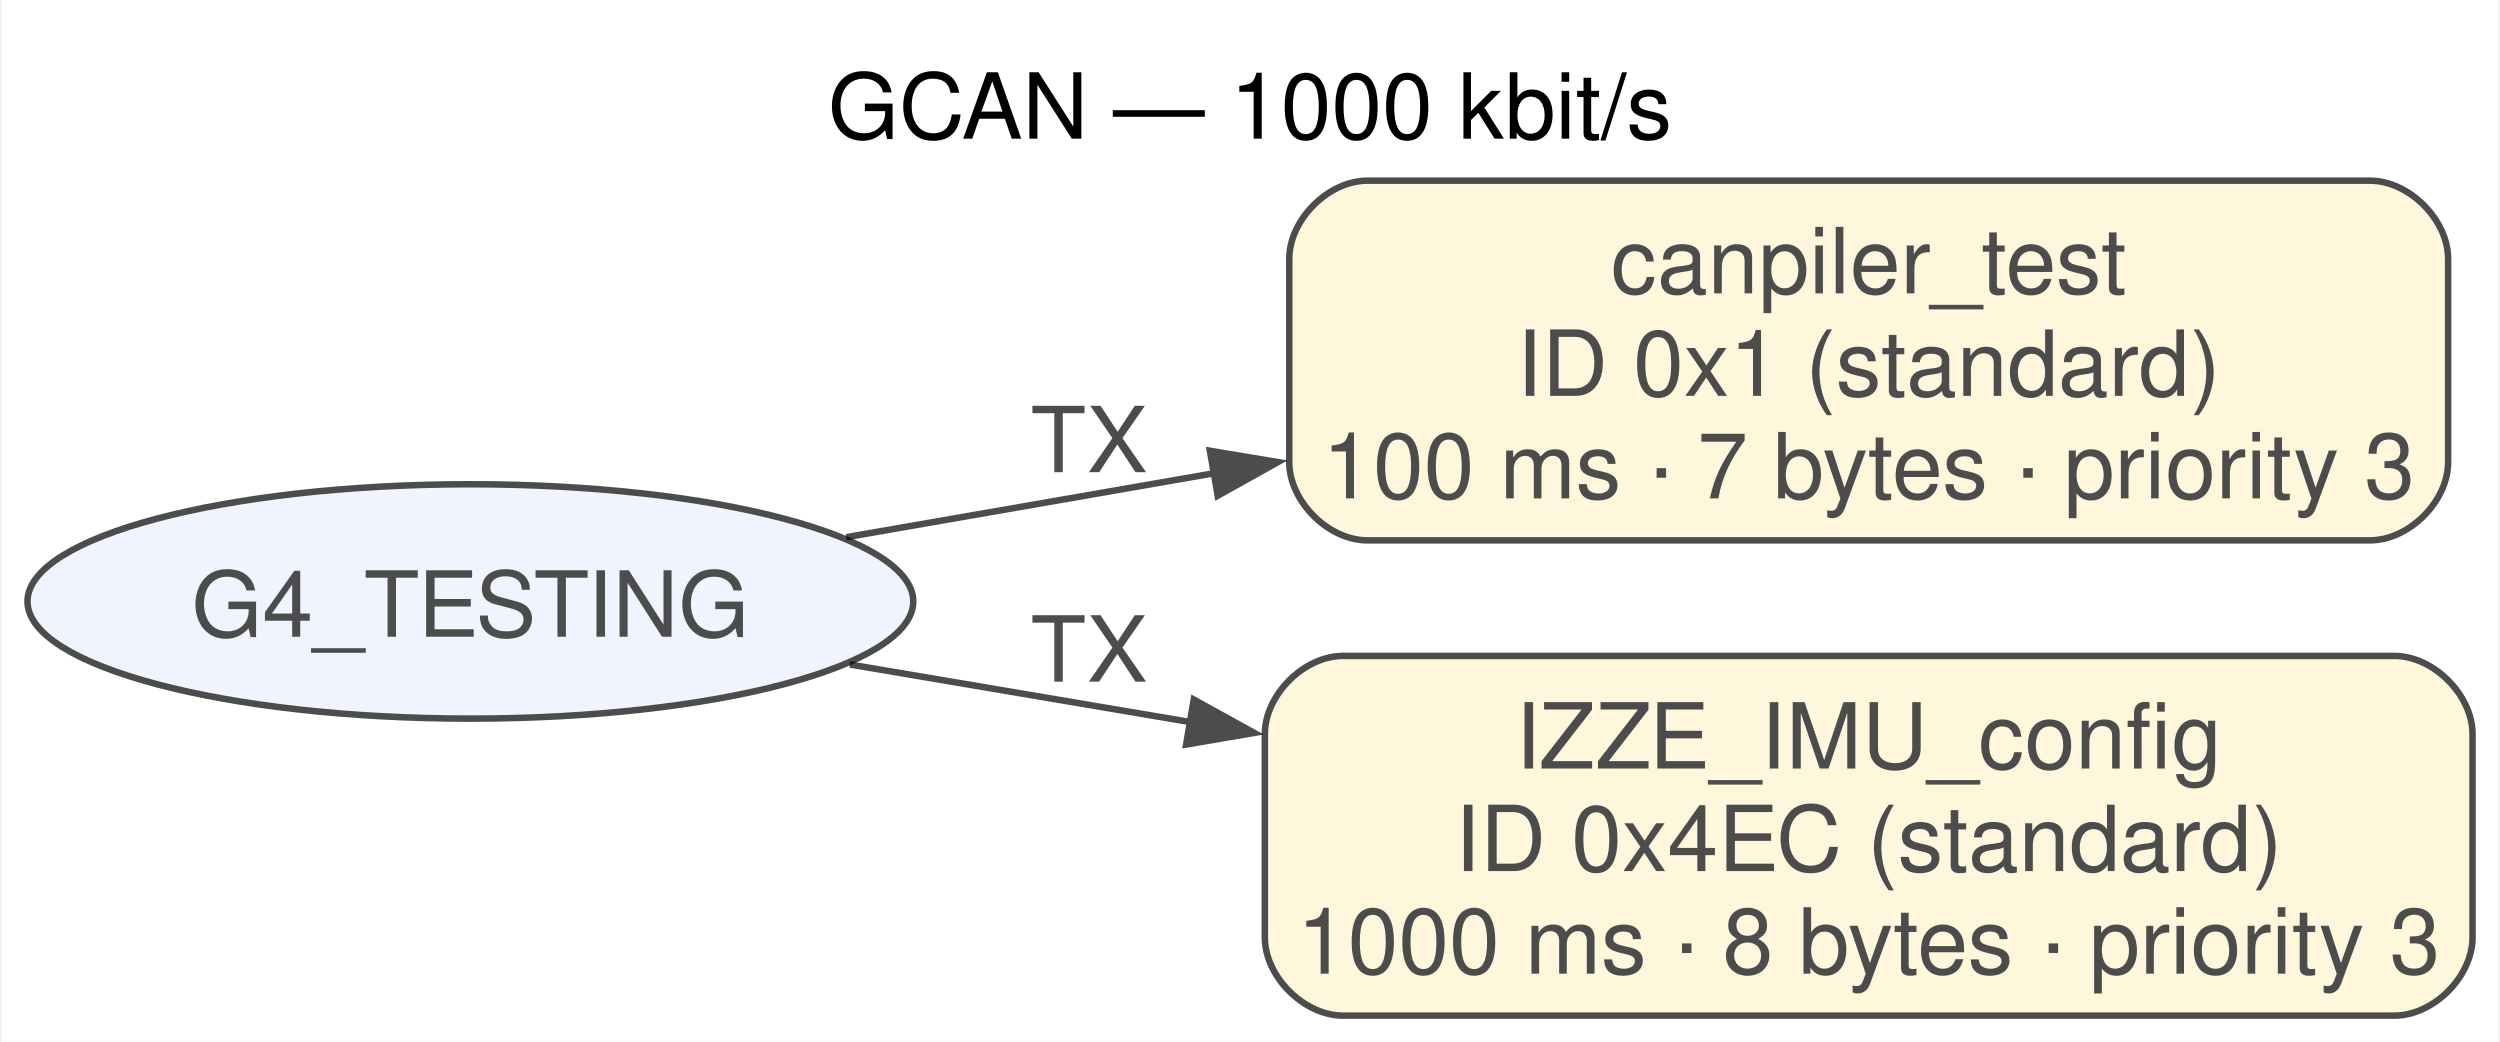
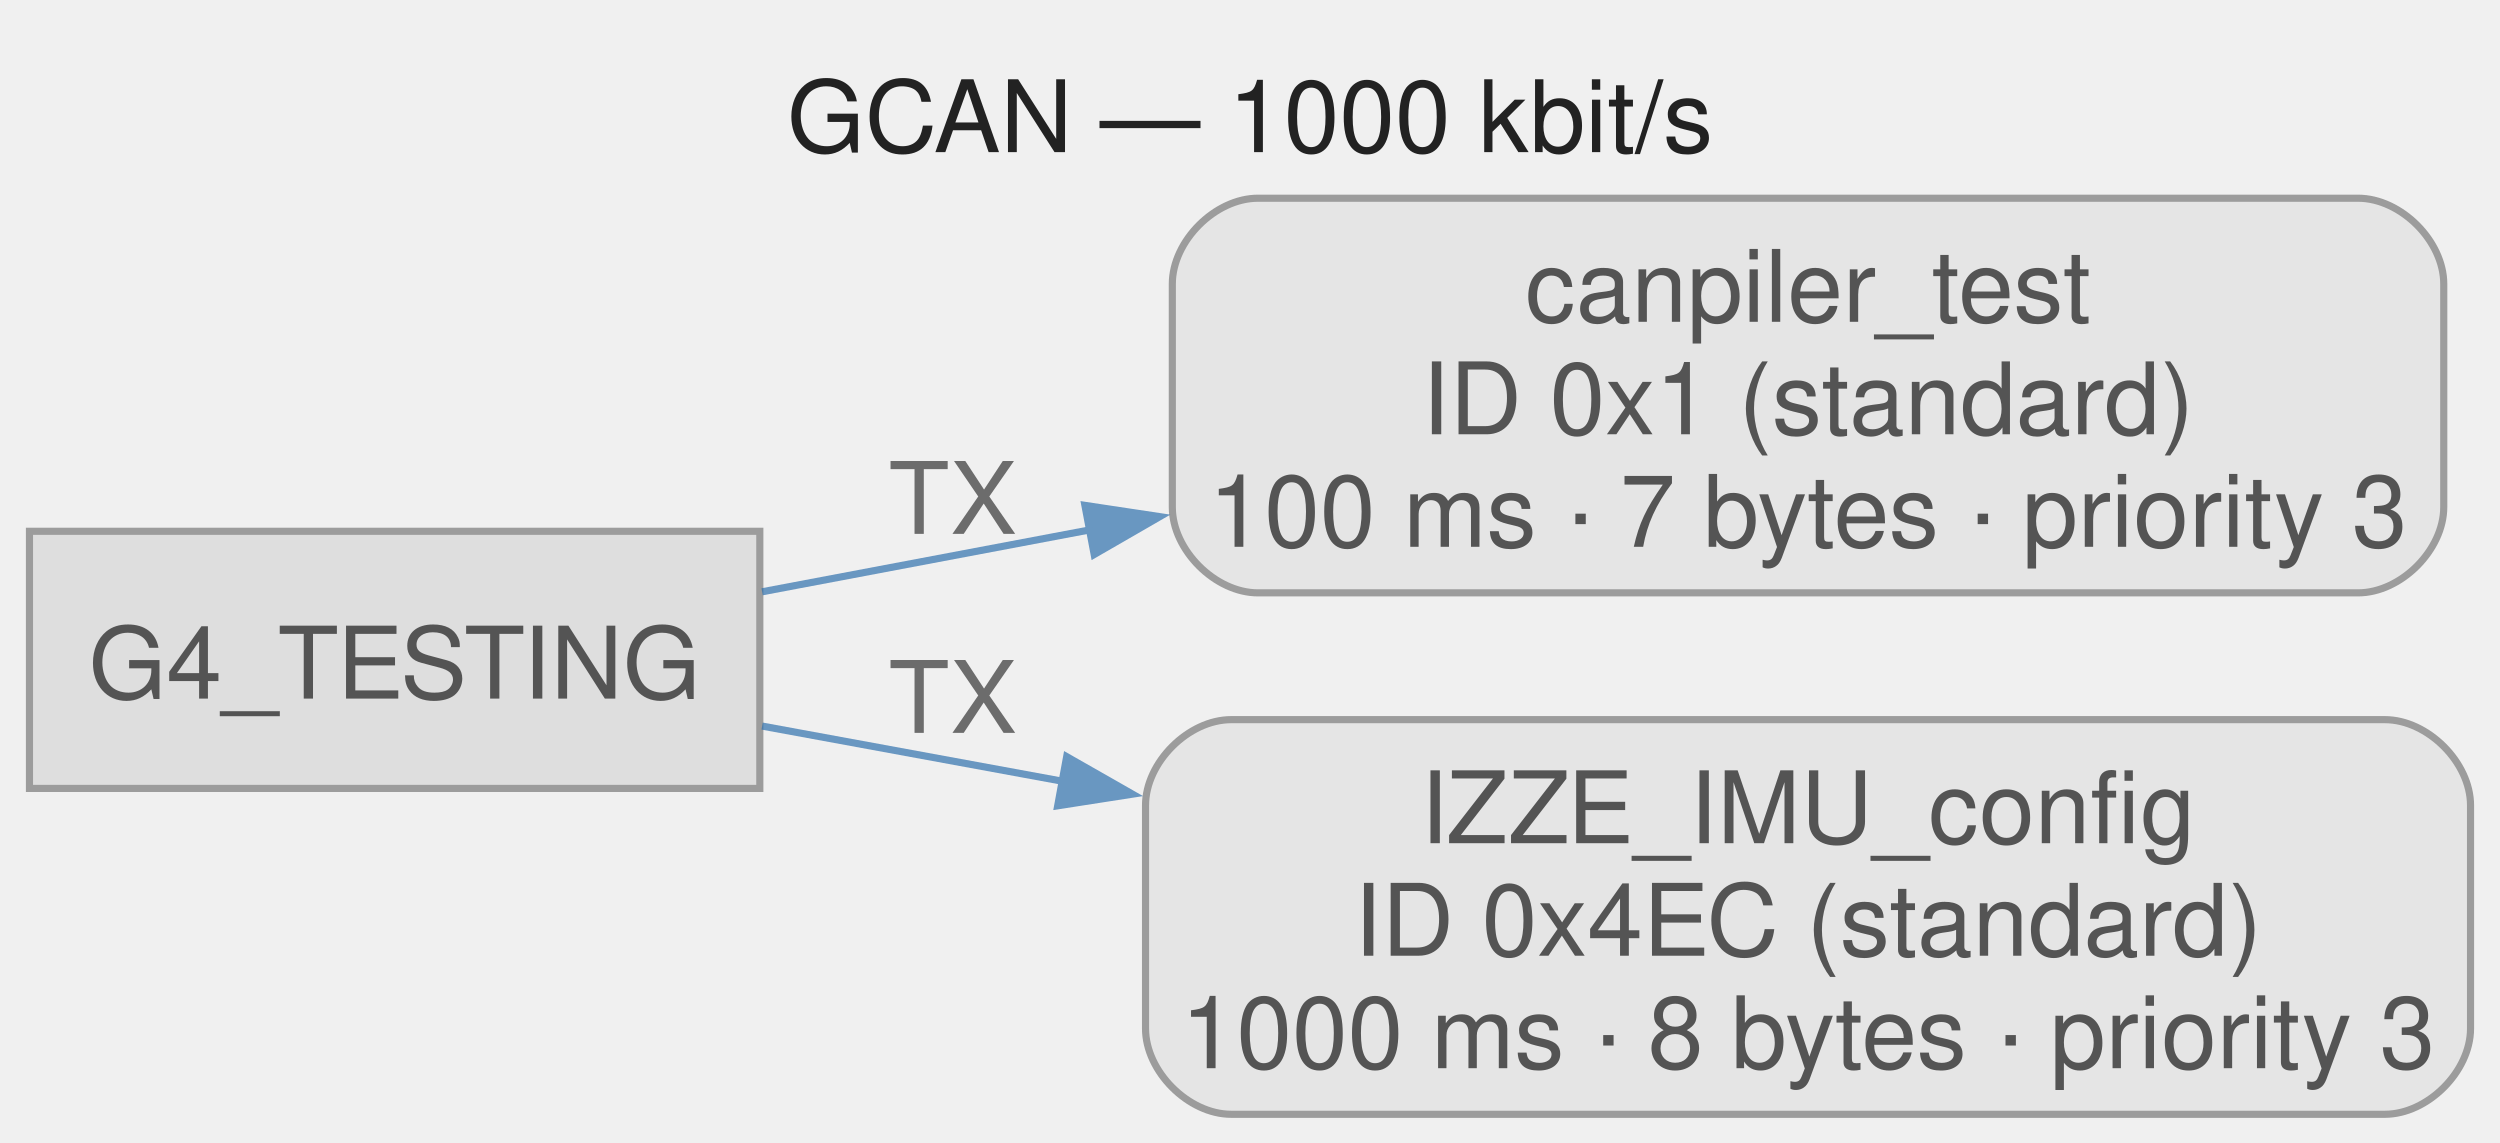
- <svg xmlns="http://www.w3.org/2000/svg" width="384pt" height="160pt" viewBox="0.00 0.00 383.56 160.00">
+ <svg xmlns="http://www.w3.org/2000/svg" width="350pt" height="160pt" viewBox="0.00 0.00 349.75 160.00">
  <svg id="main" version="1.1" xml:space="preserve">
    <style type="text/css">
.node, .edge {opacity: 0.7;}
.node.selected, .edge.selected {opacity: 1;}
.edge:hover path { stroke: red; }
.edge:hover polygon { stroke: red; fill: red; }
</style>
    <svg id="graph" class="graph">
      <g id="graph0" class="graph" transform="scale(1 1) rotate(0) translate(4 156)">
-         <polygon fill="white" stroke="none" points="-4,4 -4,-156 379.56,-156 379.56,4 -4,4" />
-         <text text-anchor="middle" x="187.78" y="-134.7" font-family="Helvetica,sans-Serif" font-size="14.00">GCAN — 1000 kbit/s</text>
+         <text text-anchor="middle" x="170.88" y="-134.7" font-family="Helvetica,sans-Serif" font-size="14.00" fill="#222222">GCAN — 1000 kbit/s</text>
        <g id="node1" class="node">
-           <ellipse fill="#e8f0fe" stroke="black" cx="68.03" cy="-63.62" rx="68.03" ry="18" />
-           <text text-anchor="middle" x="68.03" y="-58.2" font-family="Helvetica,sans-Serif" font-size="14.00">G4_TESTING</text>
+           <polygon fill="#d5d5d5" stroke="#777777" points="102.25,-81.62 0,-81.62 0,-45.62 102.25,-45.62 102.25,-81.62" />
+           <text text-anchor="middle" x="51.12" y="-58.2" font-family="Helvetica,sans-Serif" font-size="14.00" fill="#111111">G4_TESTING</text>
        </g>
        <g id="node2" class="node">
-           <path fill="#fff4cc" stroke="black" d="M359.81,-128.25C359.81,-128.25 205.81,-128.25 205.81,-128.25 199.81,-128.25 193.81,-122.25 193.81,-116.25 193.81,-116.25 193.81,-85 193.81,-85 193.81,-79 199.81,-73 205.81,-73 205.81,-73 359.81,-73 359.81,-73 365.81,-73 371.81,-79 371.81,-85 371.81,-85 371.81,-116.25 371.81,-116.25 371.81,-122.25 365.81,-128.25 359.81,-128.25" />
-           <text text-anchor="middle" x="282.81" y="-110.95" font-family="Helvetica,sans-Serif" font-size="14.00">canpiler_test</text>
-           <text text-anchor="middle" x="282.81" y="-95.2" font-family="Helvetica,sans-Serif" font-size="14.00">ID 0x1 (standard)</text>
-           <text text-anchor="middle" x="282.81" y="-79.45" font-family="Helvetica,sans-Serif" font-size="14.00">100 ms · 7 bytes · priority 3</text>
+           <path fill="#e0e0e0" stroke="#777777" d="M326,-128.25C326,-128.25 172,-128.25 172,-128.25 166,-128.25 160,-122.25 160,-116.25 160,-116.25 160,-85 160,-85 160,-79 166,-73 172,-73 172,-73 326,-73 326,-73 332,-73 338,-79 338,-85 338,-85 338,-116.25 338,-116.25 338,-122.25 332,-128.25 326,-128.25" />
+           <text text-anchor="middle" x="249" y="-110.95" font-family="Helvetica,sans-Serif" font-size="14.00" fill="#111111">canpiler_test</text>
+           <text text-anchor="middle" x="249" y="-95.2" font-family="Helvetica,sans-Serif" font-size="14.00" fill="#111111">ID 0x1 (standard)</text>
+           <text text-anchor="middle" x="249" y="-79.45" font-family="Helvetica,sans-Serif" font-size="14.00" fill="#111111">100 ms · 7 bytes · priority 3</text>
        </g>
        <g id="edge1" class="edge">
-           <path fill="none" stroke="black" d="M125.77,-73.49C143.24,-76.53 163.02,-79.97 182.48,-83.35" />
-           <polygon fill="black" stroke="black" points="181.62,-86.76 192.07,-85.02 182.82,-79.86 181.62,-86.76" />
-           <text text-anchor="middle" x="163.06" y="-83.47" font-family="Helvetica,sans-Serif" font-size="14.00">TX</text>
+           <path fill="none" stroke="#2f70ad" d="M102.57,-73.15C116.75,-75.83 132.69,-78.84 148.67,-81.86" />
+           <polygon fill="#2f70ad" stroke="#2f70ad" points="147.76,-85.25 158.24,-83.67 149.06,-78.37 147.76,-85.25" />
+           <text text-anchor="middle" x="129.25" y="-81.26" font-family="Helvetica,sans-Serif" font-size="14.00" fill="#333333">TX</text>
        </g>
        <g id="node3" class="node">
-           <path fill="#fff4cc" stroke="black" d="M363.56,-55.25C363.56,-55.25 202.06,-55.25 202.06,-55.25 196.06,-55.25 190.06,-49.25 190.06,-43.25 190.06,-43.25 190.06,-12 190.06,-12 190.06,-6 196.06,0 202.06,0 202.06,0 363.56,0 363.56,0 369.56,0 375.56,-6 375.56,-12 375.56,-12 375.56,-43.25 375.56,-43.25 375.56,-49.25 369.56,-55.25 363.56,-55.25" />
-           <text text-anchor="middle" x="282.81" y="-37.95" font-family="Helvetica,sans-Serif" font-size="14.00">IZZE_IMU_config</text>
-           <text text-anchor="middle" x="282.81" y="-22.2" font-family="Helvetica,sans-Serif" font-size="14.00">ID 0x4EC (standard)</text>
-           <text text-anchor="middle" x="282.81" y="-6.45" font-family="Helvetica,sans-Serif" font-size="14.00">1000 ms · 8 bytes · priority 3</text>
+           <path fill="#e0e0e0" stroke="#777777" d="M329.75,-55.25C329.75,-55.25 168.25,-55.25 168.25,-55.25 162.25,-55.25 156.25,-49.25 156.25,-43.25 156.25,-43.25 156.25,-12 156.25,-12 156.25,-6 162.25,0 168.25,0 168.25,0 329.75,0 329.75,0 335.75,0 341.75,-6 341.75,-12 341.75,-12 341.75,-43.25 341.75,-43.25 341.75,-49.25 335.75,-55.25 329.75,-55.25" />
+           <text text-anchor="middle" x="249" y="-37.95" font-family="Helvetica,sans-Serif" font-size="14.00" fill="#111111">IZZE_IMU_config</text>
+           <text text-anchor="middle" x="249" y="-22.2" font-family="Helvetica,sans-Serif" font-size="14.00" fill="#111111">ID 0x4EC (standard)</text>
+           <text text-anchor="middle" x="249" y="-6.45" font-family="Helvetica,sans-Serif" font-size="14.00" fill="#111111">1000 ms · 8 bytes · priority 3</text>
        </g>
        <g id="edge2" class="edge">
-           <path fill="none" stroke="black" d="M126.33,-53.93C142.54,-51.19 160.69,-48.12 178.72,-45.07" />
-           <polygon fill="black" stroke="black" points="179.14,-48.55 188.42,-43.43 177.97,-41.64 179.14,-48.55" />
-           <text text-anchor="middle" x="163.06" y="-51.3" font-family="Helvetica,sans-Serif" font-size="14.00">TX</text>
+           <path fill="none" stroke="#2f70ad" d="M102.57,-54.35C115.57,-51.96 130.06,-49.3 144.7,-46.61" />
+           <polygon fill="#2f70ad" stroke="#2f70ad" points="145.21,-50.07 154.42,-44.82 143.95,-43.19 145.21,-50.07" />
+           <text text-anchor="middle" x="129.25" y="-53.4" font-family="Helvetica,sans-Serif" font-size="14.00" fill="#333333">TX</text>
        </g>
      </g>
    </svg>
  </svg>
  <style type="text/css">

[data-mouse-over-selected='false'] { opacity: 0.7; }
[data-mouse-over-selected='true']  { opacity: 1.0; }

</style>
</svg>
